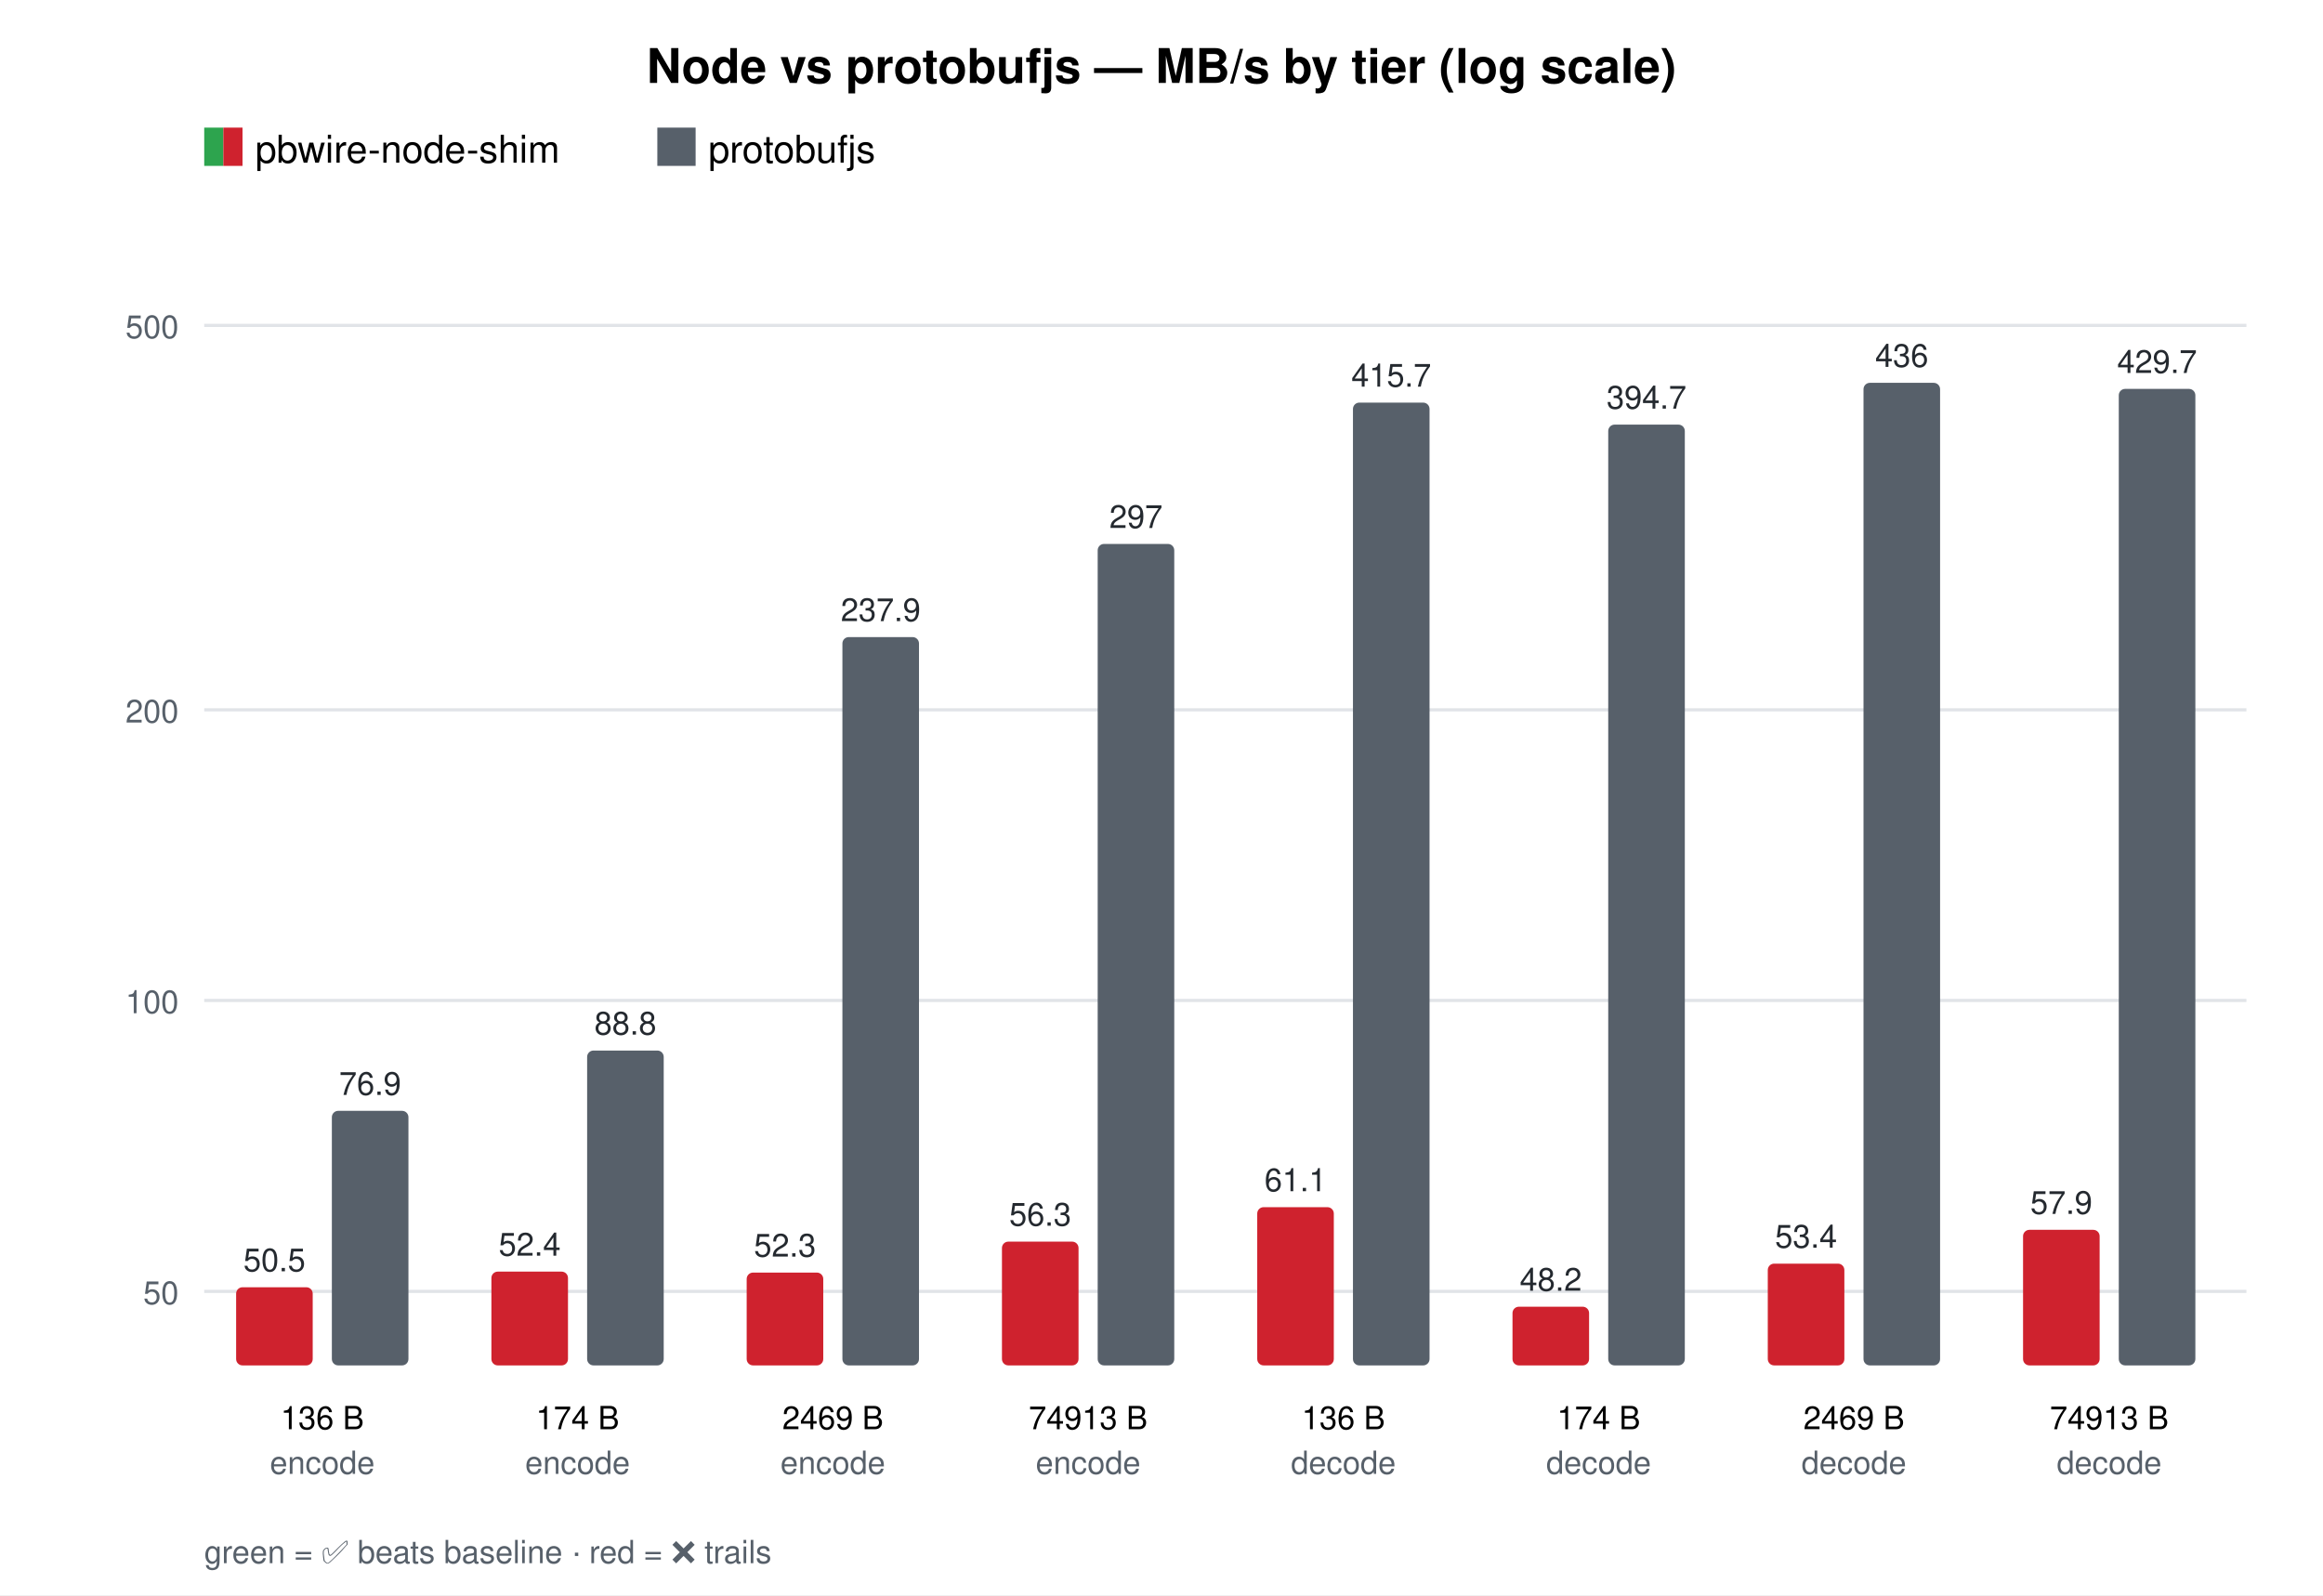
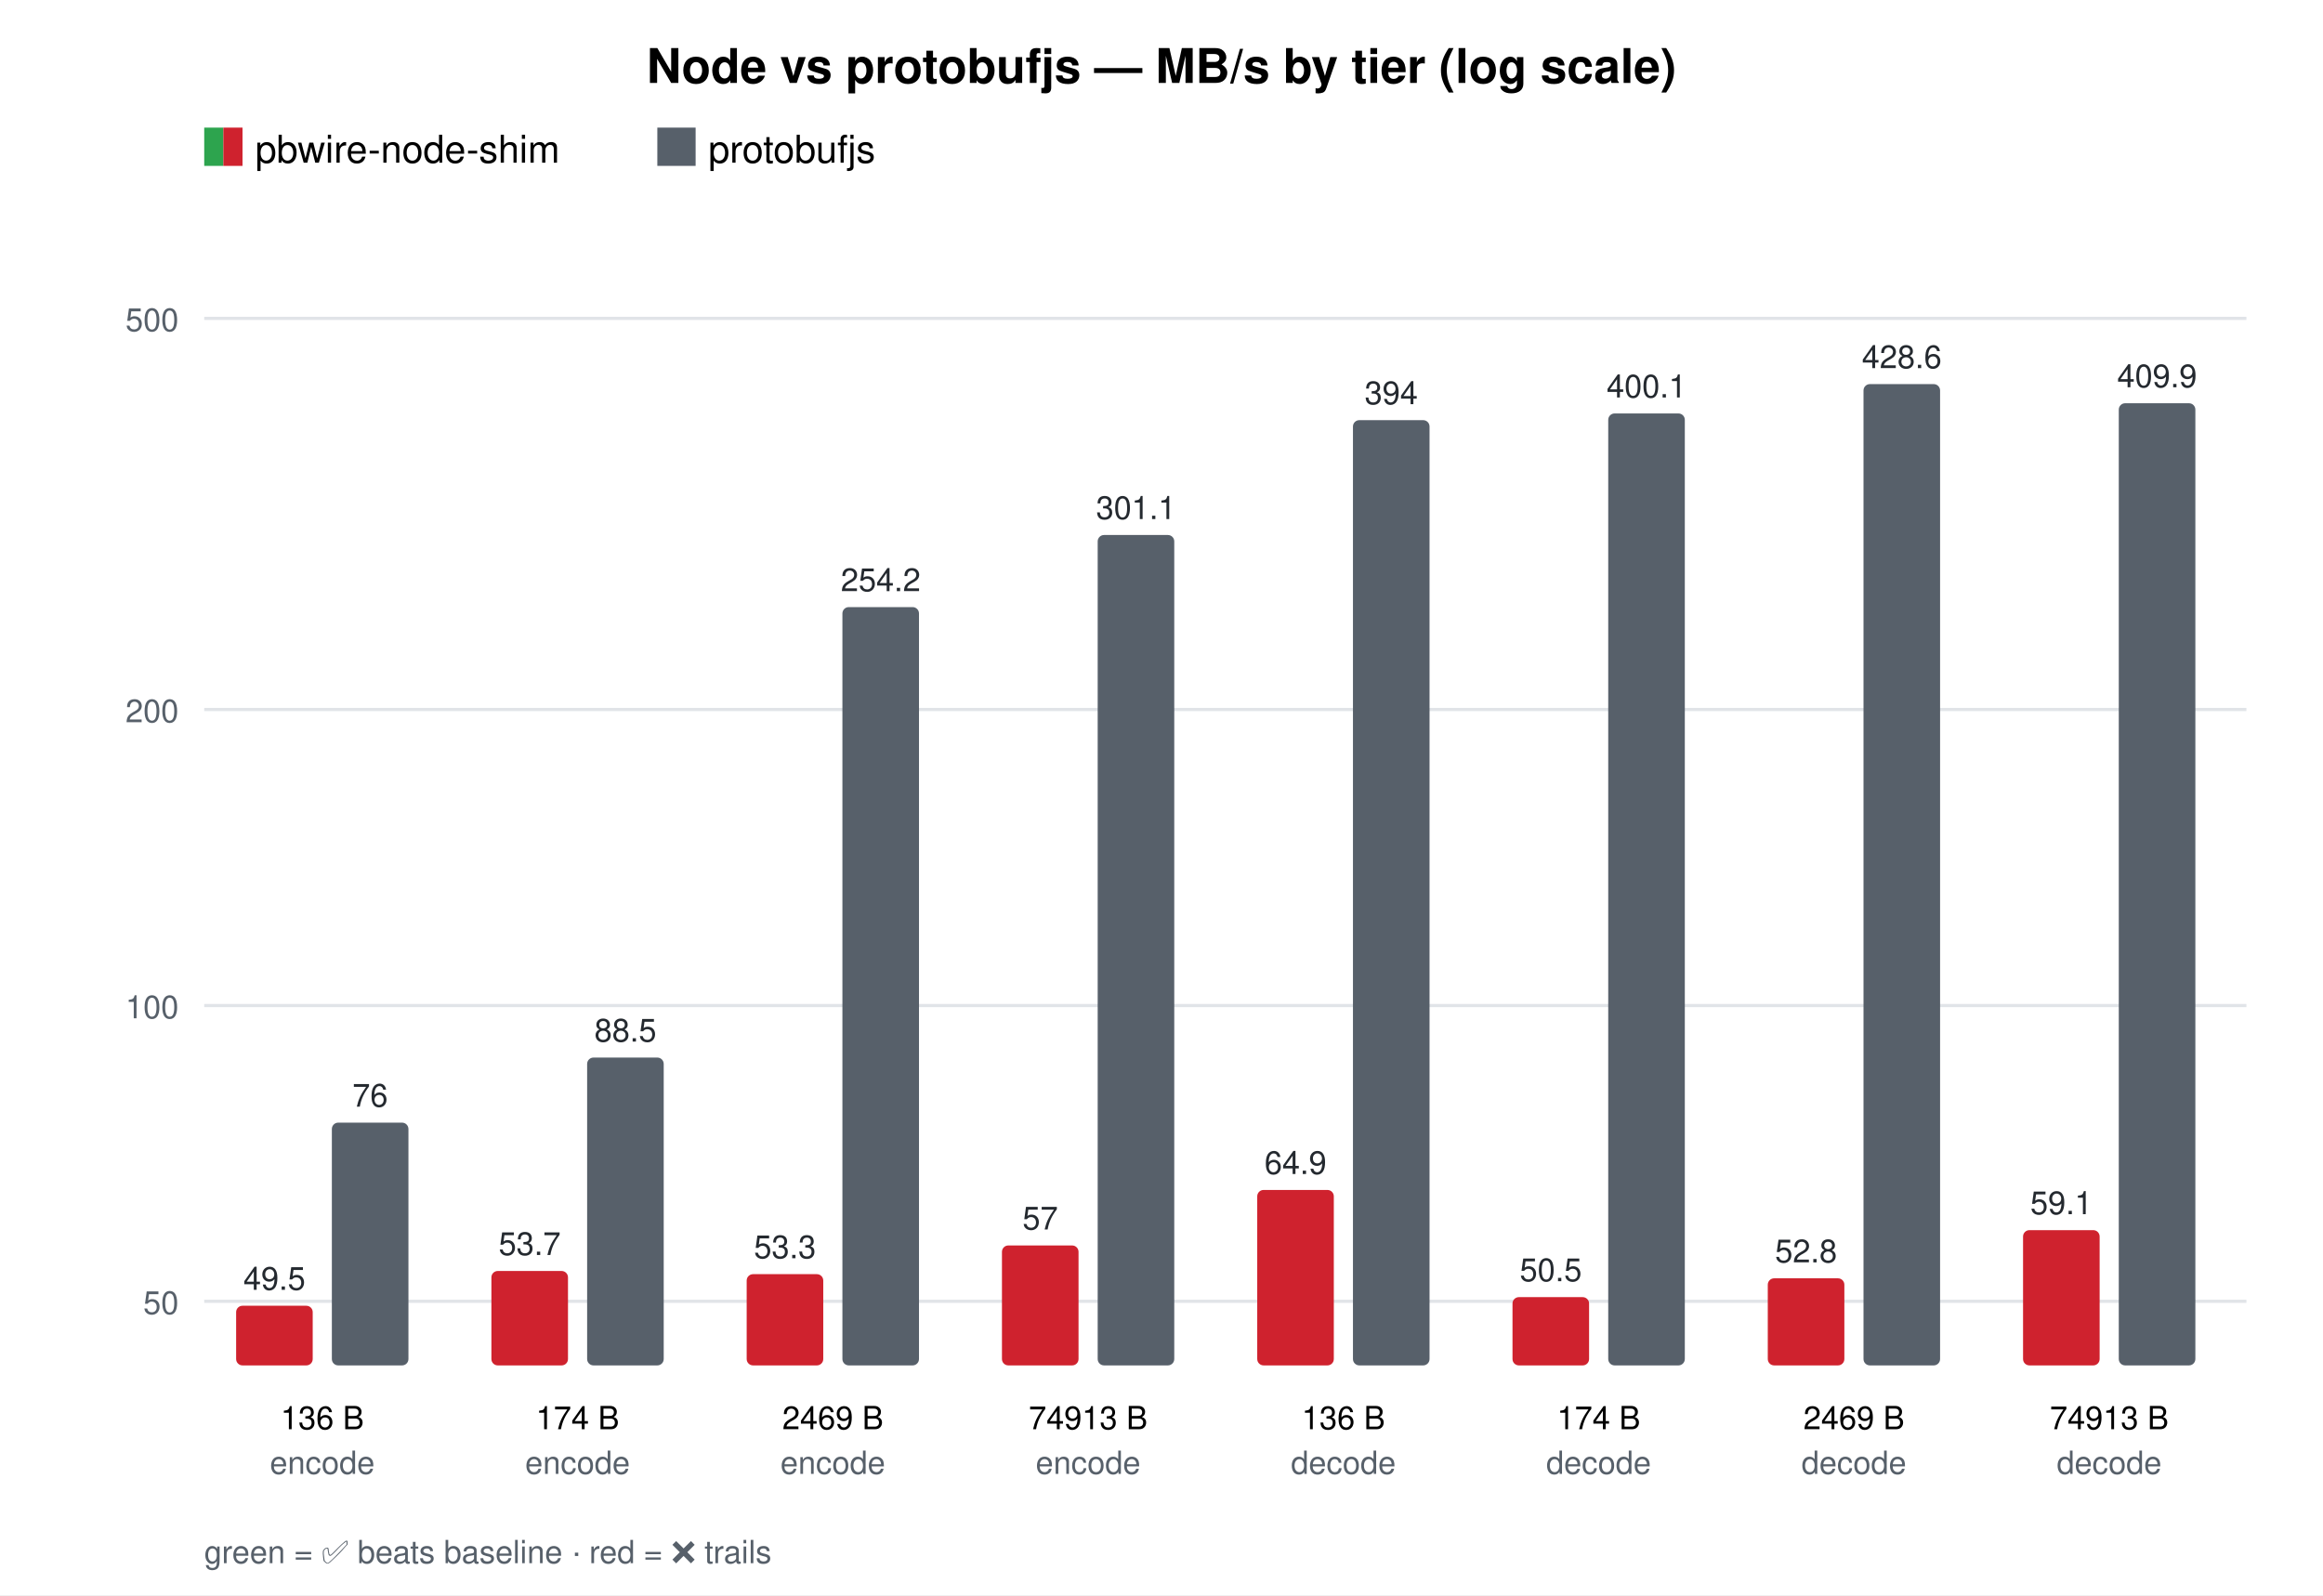
<svg xmlns="http://www.w3.org/2000/svg" width="728" height="500" font-family="Helvetica, Arial, sans-serif">
  <rect width="728" height="500" fill="#ffffff" />
  <text x="364.0" y="26" text-anchor="middle" font-size="15" font-weight="bold">Node vs protobufjs — MB/s by tier (log scale)</text>
  <rect x="64" y="40" width="6" height="12" fill="#2da44e" />
  <rect x="70" y="40" width="6" height="12" fill="#cf222e" />
  <text x="80" y="51" font-size="12">pbwire-node-shim</text>
  <rect x="206.0" y="40" width="12" height="12" fill="#57606a" />
  <text x="222.0" y="51" font-size="12">protobufjs</text>
-   <line x1="64" y1="404.8" x2="704" y2="404.8" stroke="#e1e4e8" />
-   <text x="56" y="408.8" text-anchor="end" font-size="10" fill="#57606a">50</text>
-   <line x1="64" y1="313.6" x2="704" y2="313.6" stroke="#e1e4e8" />
-   <text x="56" y="317.6" text-anchor="end" font-size="10" fill="#57606a">100</text>
-   <line x1="64" y1="222.5" x2="704" y2="222.5" stroke="#e1e4e8" />
-   <text x="56" y="226.5" text-anchor="end" font-size="10" fill="#57606a">200</text>
-   <line x1="64" y1="102.0" x2="704" y2="102.0" stroke="#e1e4e8" />
-   <text x="56" y="106.0" text-anchor="end" font-size="10" fill="#57606a">500</text>
+   <line x1="64" y1="407.9" x2="704" y2="407.9" stroke="#e1e4e8" />
+   <text x="56" y="411.9" text-anchor="end" font-size="10" fill="#57606a">50</text>
+   <line x1="64" y1="315.2" x2="704" y2="315.2" stroke="#e1e4e8" />
+   <text x="56" y="319.2" text-anchor="end" font-size="10" fill="#57606a">100</text>
+   <line x1="64" y1="222.4" x2="704" y2="222.4" stroke="#e1e4e8" />
+   <text x="56" y="226.4" text-anchor="end" font-size="10" fill="#57606a">200</text>
+   <line x1="64" y1="99.8" x2="704" y2="99.8" stroke="#e1e4e8" />
+   <text x="56" y="103.8" text-anchor="end" font-size="10" fill="#57606a">500</text>
  <text x="101.0" y="448" text-anchor="middle" font-size="10">136 B</text>
  <text x="101.0" y="462" text-anchor="middle" font-size="10" fill="#57606a">encode</text>
-   <rect x="74.0" y="403.5" width="24" height="24.5" rx="2" fill="#cf222e" />
-   <text x="86.0" y="398.5" text-anchor="middle" font-size="10" fill="#24292f">50.5</text>
-   <rect x="104.0" y="348.2" width="24" height="79.8" rx="2" fill="#57606a" />
-   <text x="116.0" y="343.2" text-anchor="middle" font-size="10" fill="#24292f">76.9</text>
+   <rect x="74.0" y="409.3" width="24" height="18.7" rx="2" fill="#cf222e" />
+   <text x="86.0" y="404.3" text-anchor="middle" font-size="10" fill="#24292f">49.5</text>
+   <rect x="104.0" y="351.9" width="24" height="76.1" rx="2" fill="#57606a" />
+   <text x="116.0" y="346.9" text-anchor="middle" font-size="10" fill="#24292f">76</text>
  <text x="181.0" y="448" text-anchor="middle" font-size="10">174 B</text>
  <text x="181.0" y="462" text-anchor="middle" font-size="10" fill="#57606a">encode</text>
-   <rect x="154.0" y="398.6" width="24" height="29.4" rx="2" fill="#cf222e" />
-   <text x="166.0" y="393.6" text-anchor="middle" font-size="10" fill="#24292f">52.4</text>
-   <rect x="184.0" y="329.3" width="24" height="98.7" rx="2" fill="#57606a" />
-   <text x="196.0" y="324.3" text-anchor="middle" font-size="10" fill="#24292f">88.8</text>
+   <rect x="154.0" y="398.4" width="24" height="29.6" rx="2" fill="#cf222e" />
+   <text x="166.0" y="393.4" text-anchor="middle" font-size="10" fill="#24292f">53.7</text>
+   <rect x="184.0" y="331.5" width="24" height="96.5" rx="2" fill="#57606a" />
+   <text x="196.0" y="326.5" text-anchor="middle" font-size="10" fill="#24292f">88.5</text>
  <text x="261.0" y="448" text-anchor="middle" font-size="10">2469 B</text>
  <text x="261.0" y="462" text-anchor="middle" font-size="10" fill="#57606a">encode</text>
-   <rect x="234.0" y="398.9" width="24" height="29.1" rx="2" fill="#cf222e" />
-   <text x="246.0" y="393.9" text-anchor="middle" font-size="10" fill="#24292f">52.3</text>
-   <rect x="264.0" y="199.7" width="24" height="228.3" rx="2" fill="#57606a" />
-   <text x="276.0" y="194.7" text-anchor="middle" font-size="10" fill="#24292f">237.9</text>
+   <rect x="234.0" y="399.4" width="24" height="28.6" rx="2" fill="#cf222e" />
+   <text x="246.0" y="394.4" text-anchor="middle" font-size="10" fill="#24292f">53.3</text>
+   <rect x="264.0" y="190.3" width="24" height="237.7" rx="2" fill="#57606a" />
+   <text x="276.0" y="185.3" text-anchor="middle" font-size="10" fill="#24292f">254.2</text>
  <text x="341.0" y="448" text-anchor="middle" font-size="10">74913 B</text>
  <text x="341.0" y="462" text-anchor="middle" font-size="10" fill="#57606a">encode</text>
-   <rect x="314.0" y="389.2" width="24" height="38.8" rx="2" fill="#cf222e" />
-   <text x="326.0" y="384.2" text-anchor="middle" font-size="10" fill="#24292f">56.3</text>
-   <rect x="344.0" y="170.5" width="24" height="257.5" rx="2" fill="#57606a" />
-   <text x="356.0" y="165.5" text-anchor="middle" font-size="10" fill="#24292f">297</text>
+   <rect x="314.0" y="390.4" width="24" height="37.6" rx="2" fill="#cf222e" />
+   <text x="326.0" y="385.4" text-anchor="middle" font-size="10" fill="#24292f">57</text>
+   <rect x="344.0" y="167.7" width="24" height="260.3" rx="2" fill="#57606a" />
+   <text x="356.0" y="162.7" text-anchor="middle" font-size="10" fill="#24292f">301.1</text>
  <text x="421.0" y="448" text-anchor="middle" font-size="10">136 B</text>
  <text x="421.0" y="462" text-anchor="middle" font-size="10" fill="#57606a">decode</text>
-   <rect x="394.0" y="378.4" width="24" height="49.6" rx="2" fill="#cf222e" />
-   <text x="406.0" y="373.4" text-anchor="middle" font-size="10" fill="#24292f">61.1</text>
-   <rect x="424.0" y="126.2" width="24" height="301.8" rx="2" fill="#57606a" />
-   <text x="436.0" y="121.2" text-anchor="middle" font-size="10" fill="#24292f">415.7</text>
+   <rect x="394.0" y="373.0" width="24" height="55.0" rx="2" fill="#cf222e" />
+   <text x="406.0" y="368.0" text-anchor="middle" font-size="10" fill="#24292f">64.9</text>
+   <rect x="424.0" y="131.7" width="24" height="296.3" rx="2" fill="#57606a" />
+   <text x="436.0" y="126.7" text-anchor="middle" font-size="10" fill="#24292f">394</text>
  <text x="501.0" y="448" text-anchor="middle" font-size="10">174 B</text>
  <text x="501.0" y="462" text-anchor="middle" font-size="10" fill="#57606a">decode</text>
-   <rect x="474.0" y="409.6" width="24" height="18.4" rx="2" fill="#cf222e" />
-   <text x="486.0" y="404.6" text-anchor="middle" font-size="10" fill="#24292f">48.2</text>
-   <rect x="504.0" y="133.1" width="24" height="294.9" rx="2" fill="#57606a" />
-   <text x="516.0" y="128.1" text-anchor="middle" font-size="10" fill="#24292f">394.7</text>
+   <rect x="474.0" y="406.6" width="24" height="21.4" rx="2" fill="#cf222e" />
+   <text x="486.0" y="401.6" text-anchor="middle" font-size="10" fill="#24292f">50.5</text>
+   <rect x="504.0" y="129.6" width="24" height="298.4" rx="2" fill="#57606a" />
+   <text x="516.0" y="124.6" text-anchor="middle" font-size="10" fill="#24292f">400.1</text>
  <text x="581.0" y="448" text-anchor="middle" font-size="10">2469 B</text>
  <text x="581.0" y="462" text-anchor="middle" font-size="10" fill="#57606a">decode</text>
-   <rect x="554.0" y="396.1" width="24" height="31.9" rx="2" fill="#cf222e" />
-   <text x="566.0" y="391.1" text-anchor="middle" font-size="10" fill="#24292f">53.4</text>
-   <rect x="584.0" y="120.0" width="24" height="308.0" rx="2" fill="#57606a" />
-   <text x="596.0" y="115.0" text-anchor="middle" font-size="10" fill="#24292f">436</text>
+   <rect x="554.0" y="400.7" width="24" height="27.3" rx="2" fill="#cf222e" />
+   <text x="566.0" y="395.7" text-anchor="middle" font-size="10" fill="#24292f">52.8</text>
+   <rect x="584.0" y="120.4" width="24" height="307.6" rx="2" fill="#57606a" />
+   <text x="596.0" y="115.4" text-anchor="middle" font-size="10" fill="#24292f">428.6</text>
  <text x="661.0" y="448" text-anchor="middle" font-size="10">74913 B</text>
  <text x="661.0" y="462" text-anchor="middle" font-size="10" fill="#57606a">decode</text>
-   <rect x="634.0" y="385.5" width="24" height="42.5" rx="2" fill="#cf222e" />
-   <text x="646.0" y="380.5" text-anchor="middle" font-size="10" fill="#24292f">57.9</text>
-   <rect x="664.0" y="121.9" width="24" height="306.1" rx="2" fill="#57606a" />
-   <text x="676.0" y="116.9" text-anchor="middle" font-size="10" fill="#24292f">429.7</text>
+   <rect x="634.0" y="385.6" width="24" height="42.4" rx="2" fill="#cf222e" />
+   <text x="646.0" y="380.6" text-anchor="middle" font-size="10" fill="#24292f">59.1</text>
+   <rect x="664.0" y="126.4" width="24" height="301.6" rx="2" fill="#57606a" />
+   <text x="676.0" y="121.4" text-anchor="middle" font-size="10" fill="#24292f">409.9</text>
  <text x="64" y="490" font-size="10" fill="#57606a">green = ✅ beats baseline · red = ❌ trails</text>
</svg>
